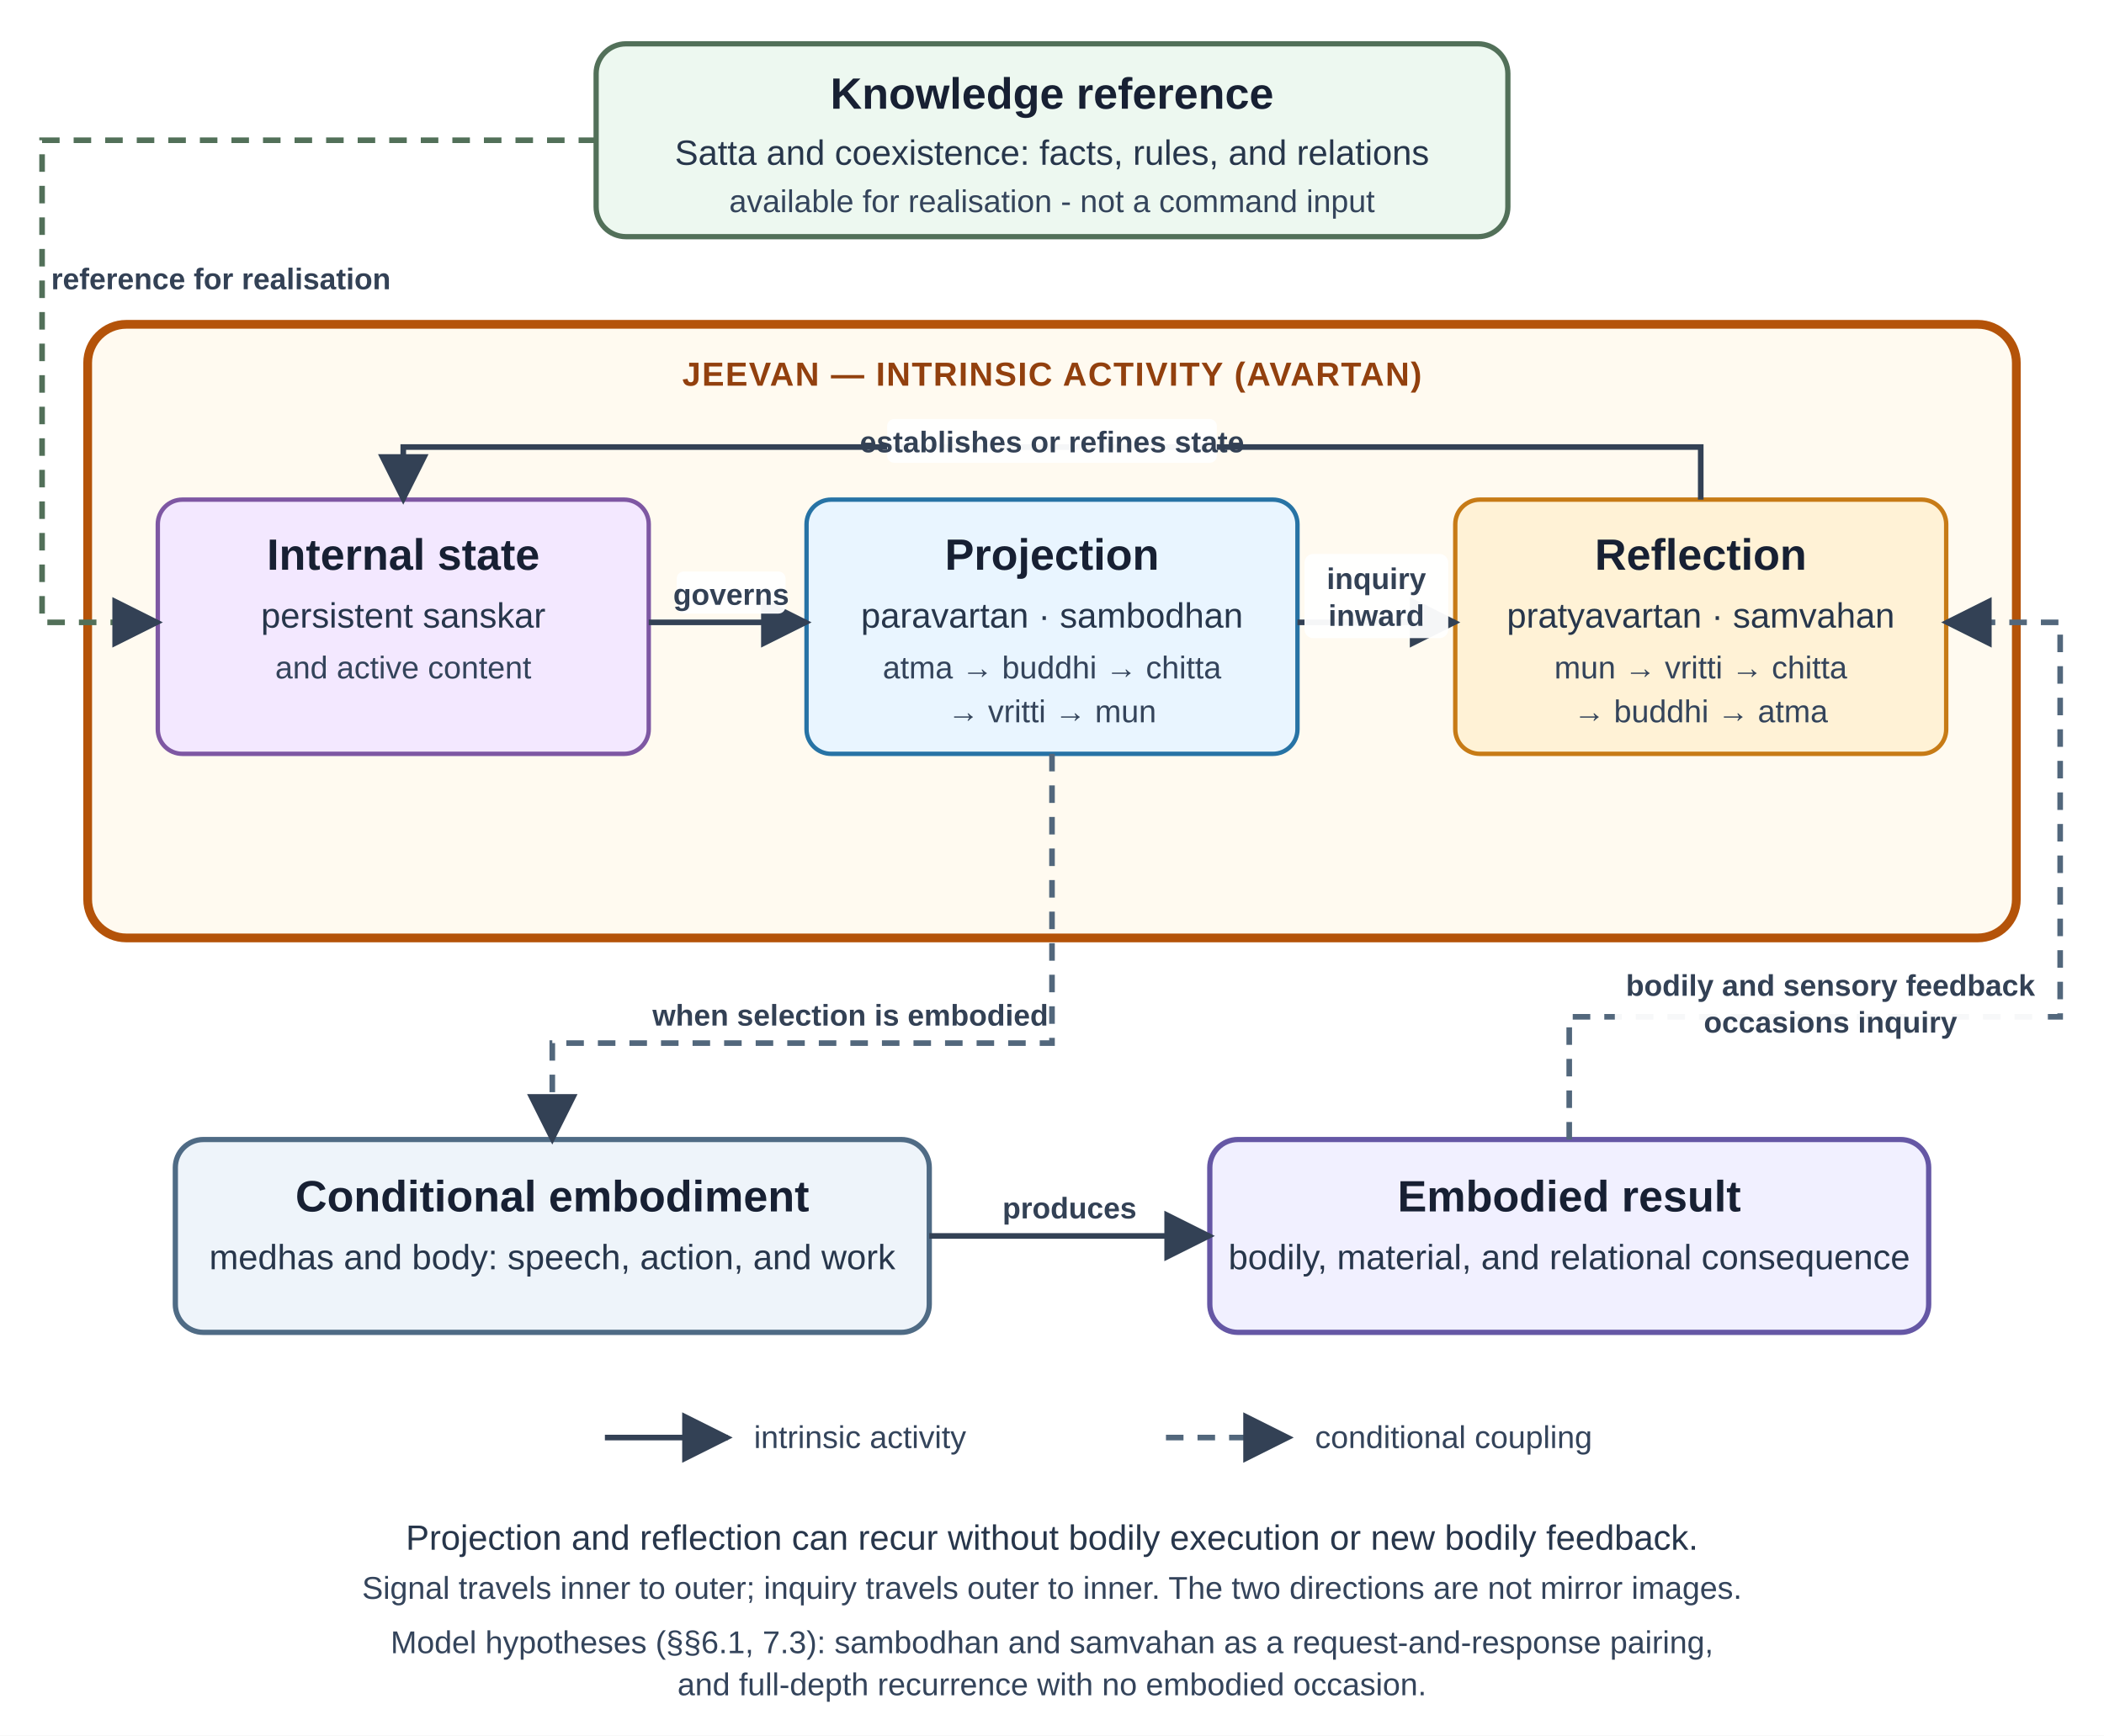
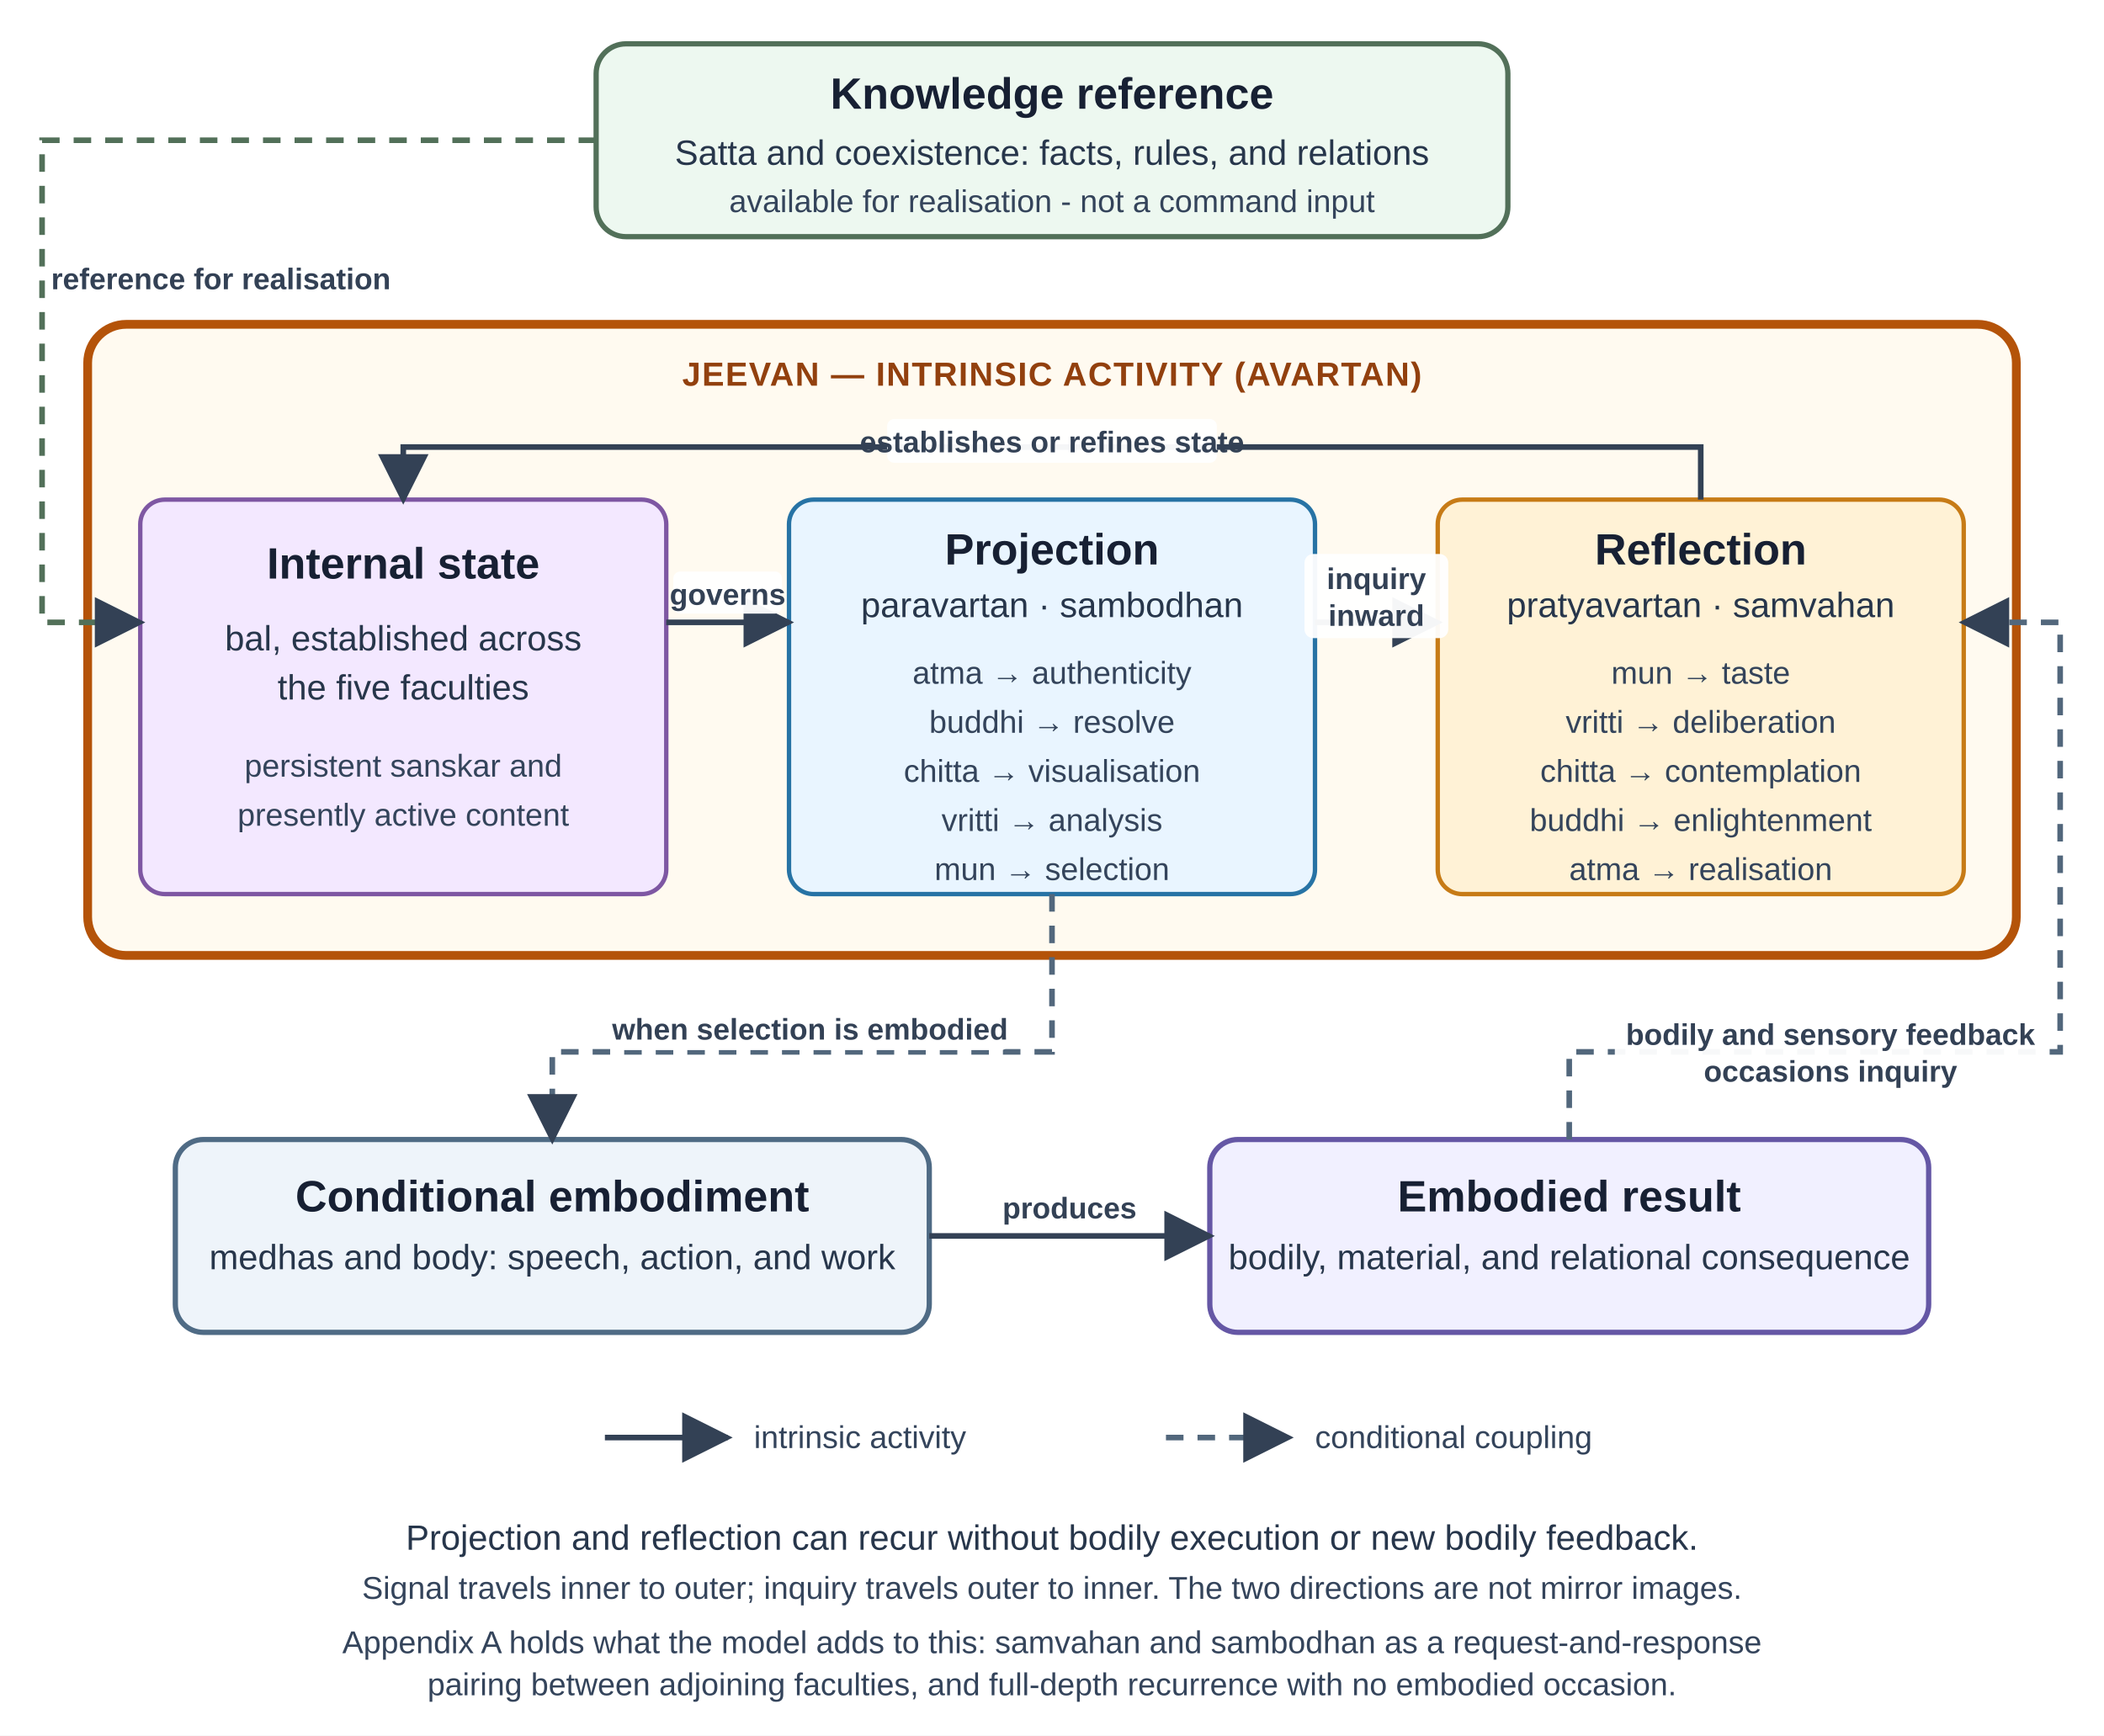
<svg xmlns="http://www.w3.org/2000/svg" width="1200" height="990" viewBox="0 0 1200 990" role="img" aria-labelledby="title desc">
  <defs>
    <marker id="arrow" viewBox="0 0 10 10" refX="9" refY="5" markerWidth="9" markerHeight="9" orient="auto-start-reverse">
      <path d="M 0 0 L 10 5 L 0 10 z" fill="#334155" />
    </marker>
    <style>
      .heading { font: 700 25px Arial, Helvetica, sans-serif; fill: #172033; }
      .body { font: 20px Arial, Helvetica, sans-serif; fill: #27364b; }
      .small { font: 18px Arial, Helvetica, sans-serif; fill: #34445b; }
      .label { font: 700 17px Arial, Helvetica, sans-serif; fill: #334155; }
      .boundary-label { font: 700 19px Arial, Helvetica, sans-serif; letter-spacing: 0.7px; fill: #92400e; }
      .arrow { fill: none; stroke: #334155; stroke-width: 3.2; marker-end: url(#arrow); }
      .conditional { fill: none; stroke: #52677c; stroke-width: 3.2; stroke-dasharray: 10 8; marker-end: url(#arrow); }
      .reference { fill: none; stroke: #527059; stroke-width: 3.2; stroke-dasharray: 10 8; marker-end: url(#arrow); }
      .label-bg { fill: #ffffff; fill-opacity: 0.95; }
    </style>
  </defs>
  <rect width="1200" height="990" fill="#ffffff" />
  <rect x="340" y="25" width="520" height="110" rx="17" fill="#edf8f0" stroke="#527059" stroke-width="3" />
  <text x="600" y="62" text-anchor="middle" class="heading">Knowledge reference</text>
  <text x="600" y="94" text-anchor="middle" class="body">Satta and coexistence: facts, rules, and relations</text>
  <text x="600" y="121" text-anchor="middle" class="small">available for realisation - not a command input</text>
-   <rect x="50" y="185" width="1100" height="350" rx="22" fill="#fffaf0" stroke="#b45309" stroke-width="5" />
+   <rect x="50" y="185" width="1100" height="360" rx="22" fill="#fffaf0" stroke="#b45309" stroke-width="5" />
  <text x="600" y="220" text-anchor="middle" class="boundary-label">JEEVAN — INTRINSIC ACTIVITY (AVARTAN)</text>
-   <rect x="90" y="285" width="280" height="145" rx="14" fill="#f3e8ff" stroke="#7e57a3" stroke-width="2.5" />
-   <text x="230" y="325" text-anchor="middle" class="heading">Internal state</text>
-   <text x="230" y="358" text-anchor="middle" class="body">persistent sanskar</text>
-   <text x="230" y="387" text-anchor="middle" class="small">and active content</text>
-   <rect x="460" y="285" width="280" height="145" rx="14" fill="#e9f5ff" stroke="#2773a5" stroke-width="2.5" />
-   <text x="600" y="325" text-anchor="middle" class="heading">Projection</text>
-   <text x="600" y="358" text-anchor="middle" class="body">paravartan · sambodhan</text>
-   <text x="600" y="387" text-anchor="middle" class="small">atma → buddhi → chitta</text>
-   <text x="600" y="412" text-anchor="middle" class="small">→ vritti → mun</text>
-   <rect x="830" y="285" width="280" height="145" rx="14" fill="#fff2d6" stroke="#c77b16" stroke-width="2.5" />
-   <text x="970" y="325" text-anchor="middle" class="heading">Reflection</text>
-   <text x="970" y="358" text-anchor="middle" class="body">pratyavartan · samvahan</text>
-   <text x="970" y="387" text-anchor="middle" class="small">mun → vritti → chitta</text>
-   <text x="970" y="412" text-anchor="middle" class="small">→ buddhi → atma</text>
-   <path class="arrow" d="M 370 355 H 460" />
-   <rect x="386" y="326" width="62" height="24" rx="4" class="label-bg" />
-   <text x="417" y="345" text-anchor="middle" class="label">governs</text>
-   <path class="arrow" d="M 740 355 H 830" />
+   <rect x="80" y="285" width="300" height="225" rx="14" fill="#f3e8ff" stroke="#7e57a3" stroke-width="2.5" />
+   <text x="230" y="330" text-anchor="middle" class="heading">Internal state</text>
+   <text x="230" y="371" text-anchor="middle" class="body">bal, established across</text>
+   <text x="230" y="399" text-anchor="middle" class="body">the five faculties</text>
+   <text x="230" y="443" text-anchor="middle" class="small">persistent sanskar and</text>
+   <text x="230" y="471" text-anchor="middle" class="small">presently active content</text>
+   <rect x="450" y="285" width="300" height="225" rx="14" fill="#e9f5ff" stroke="#2773a5" stroke-width="2.5" />
+   <text x="600" y="322" text-anchor="middle" class="heading">Projection</text>
+   <text x="600" y="352" text-anchor="middle" class="body">paravartan · sambodhan</text>
+   <text x="600" y="390" text-anchor="middle" class="small">atma → authenticity</text>
+   <text x="600" y="418" text-anchor="middle" class="small">buddhi → resolve</text>
+   <text x="600" y="446" text-anchor="middle" class="small">chitta → visualisation</text>
+   <text x="600" y="474" text-anchor="middle" class="small">vritti → analysis</text>
+   <text x="600" y="502" text-anchor="middle" class="small">mun → selection</text>
+   <rect x="820" y="285" width="300" height="225" rx="14" fill="#fff2d6" stroke="#c77b16" stroke-width="2.5" />
+   <text x="970" y="322" text-anchor="middle" class="heading">Reflection</text>
+   <text x="970" y="352" text-anchor="middle" class="body">pratyavartan · samvahan</text>
+   <text x="970" y="390" text-anchor="middle" class="small">mun → taste</text>
+   <text x="970" y="418" text-anchor="middle" class="small">vritti → deliberation</text>
+   <text x="970" y="446" text-anchor="middle" class="small">chitta → contemplation</text>
+   <text x="970" y="474" text-anchor="middle" class="small">buddhi → enlightenment</text>
+   <text x="970" y="502" text-anchor="middle" class="small">atma → realisation</text>
+   <path class="arrow" d="M 380 355 H 450" />
+   <rect x="384" y="326" width="62" height="24" rx="4" class="label-bg" />
+   <text x="415" y="345" text-anchor="middle" class="label">governs</text>
+   <path class="arrow" d="M 750 355 H 820" />
  <rect x="744" y="316" width="82" height="48" rx="5" class="label-bg" />
  <text x="785" y="336" text-anchor="middle" class="label">inquiry</text>
  <text x="785" y="357" text-anchor="middle" class="label">inward</text>
  <path class="arrow" d="M 970 285 V 255 H 230 V 285" />
  <rect x="506" y="239" width="188" height="25" rx="4" class="label-bg" />
  <text x="600" y="258" text-anchor="middle" class="label">establishes or refines state</text>
-   <path class="reference" d="M 340 80 H 24 V 355 H 90" />
+   <path class="reference" d="M 340 80 H 24 V 355 H 80" />
  <rect x="31" y="145" width="191" height="26" rx="4" class="label-bg" />
  <text x="126" y="165" text-anchor="middle" class="label">reference for realisation</text>
  <rect x="100" y="650" width="430" height="110" rx="16" fill="#eef4fa" stroke="#4f6b85" stroke-width="3" />
  <text x="315" y="691" text-anchor="middle" class="heading">Conditional embodiment</text>
  <text x="315" y="724" text-anchor="middle" class="body">medhas and body: speech, action, and work</text>
  <rect x="690" y="650" width="410" height="110" rx="16" fill="#f1f0ff" stroke="#6557a5" stroke-width="3" />
  <text x="895" y="691" text-anchor="middle" class="heading">Embodied result</text>
  <text x="895" y="724" text-anchor="middle" class="body">bodily, material, and relational consequence</text>
-   <path class="conditional" d="M 600 430 V 595 H 315 V 650" />
-   <rect x="373" y="565" width="225" height="26" rx="4" class="label-bg" />
-   <text x="485" y="585" text-anchor="middle" class="label">when selection is embodied</text>
+   <path class="conditional" d="M 600 510 V 600 H 315 V 650" />
+   <rect x="350" y="573" width="225" height="26" rx="4" class="label-bg" />
+   <text x="462" y="593" text-anchor="middle" class="label">when selection is embodied</text>
  <path class="arrow" d="M 530 705 H 690" />
  <rect x="557" y="676" width="106" height="24" rx="4" class="label-bg" />
  <text x="610" y="695" text-anchor="middle" class="label">produces</text>
-   <path class="conditional" d="M 895 650 V 580 H 1175 V 355 H 1110" />
-   <rect x="921" y="548" width="247" height="47" rx="5" class="label-bg" />
-   <text x="1044" y="568" text-anchor="middle" class="label">bodily and sensory feedback</text>
-   <text x="1044" y="589" text-anchor="middle" class="label">occasions inquiry</text>
+   <path class="conditional" d="M 895 650 V 600 H 1175 V 355 H 1120" />
+   <rect x="921" y="576" width="247" height="47" rx="5" class="label-bg" />
+   <text x="1044" y="596" text-anchor="middle" class="label">bodily and sensory feedback</text>
+   <text x="1044" y="617" text-anchor="middle" class="label">occasions inquiry</text>
  <line x1="345" y1="820" x2="415" y2="820" class="arrow" />
  <text x="430" y="826" class="small">intrinsic activity</text>
  <line x1="665" y1="820" x2="735" y2="820" class="conditional" />
  <text x="750" y="826" class="small">conditional coupling</text>
  <text x="600" y="884" text-anchor="middle" class="body">Projection and reflection can recur without bodily execution or new bodily feedback.</text>
  <text x="600" y="912" text-anchor="middle" class="small">Signal travels inner to outer; inquiry travels outer to inner. The two directions are not mirror images.</text>
-   <text x="600" y="943" text-anchor="middle" class="small">Model hypotheses (§§6.1, 7.3): sambodhan and samvahan as a request-and-response pairing,</text>
-   <text x="600" y="967" text-anchor="middle" class="small">and full-depth recurrence with no embodied occasion.</text>
+   <text x="600" y="943" text-anchor="middle" class="small">Appendix A holds what the model adds to this: samvahan and sambodhan as a request-and-response</text>
+   <text x="600" y="967" text-anchor="middle" class="small">pairing between adjoining faculties, and full-depth recurrence with no embodied occasion.</text>
</svg>
